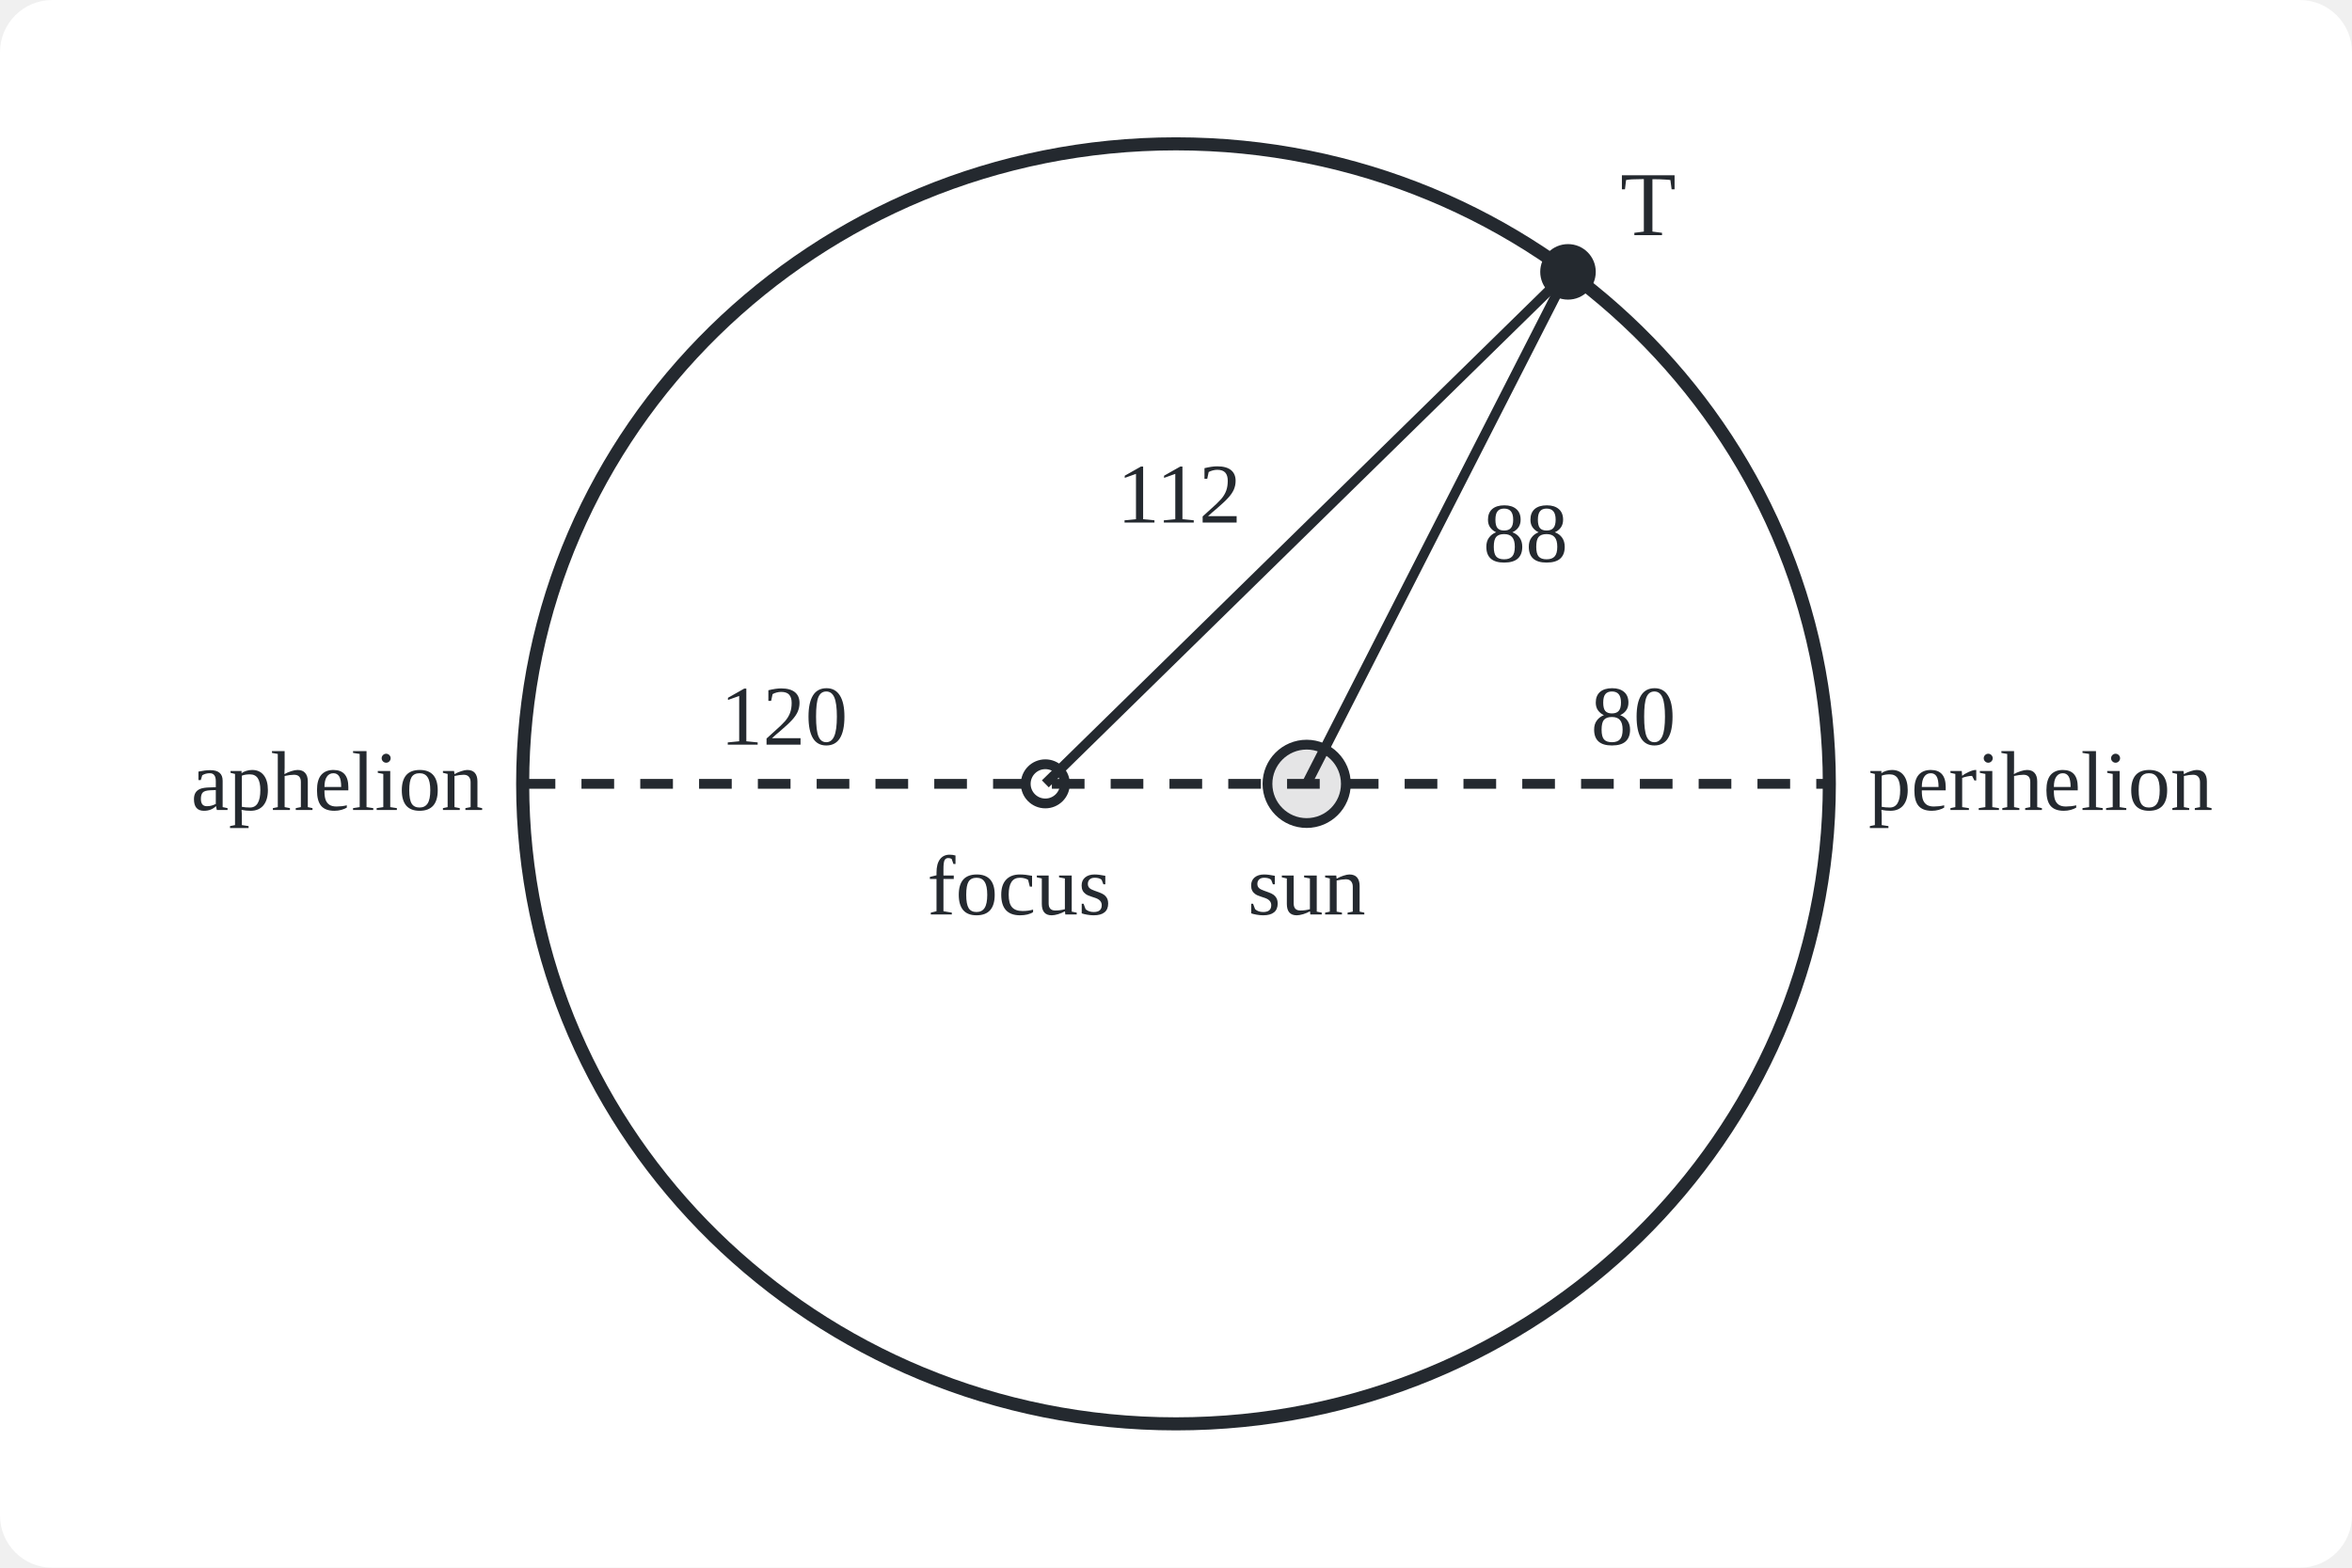
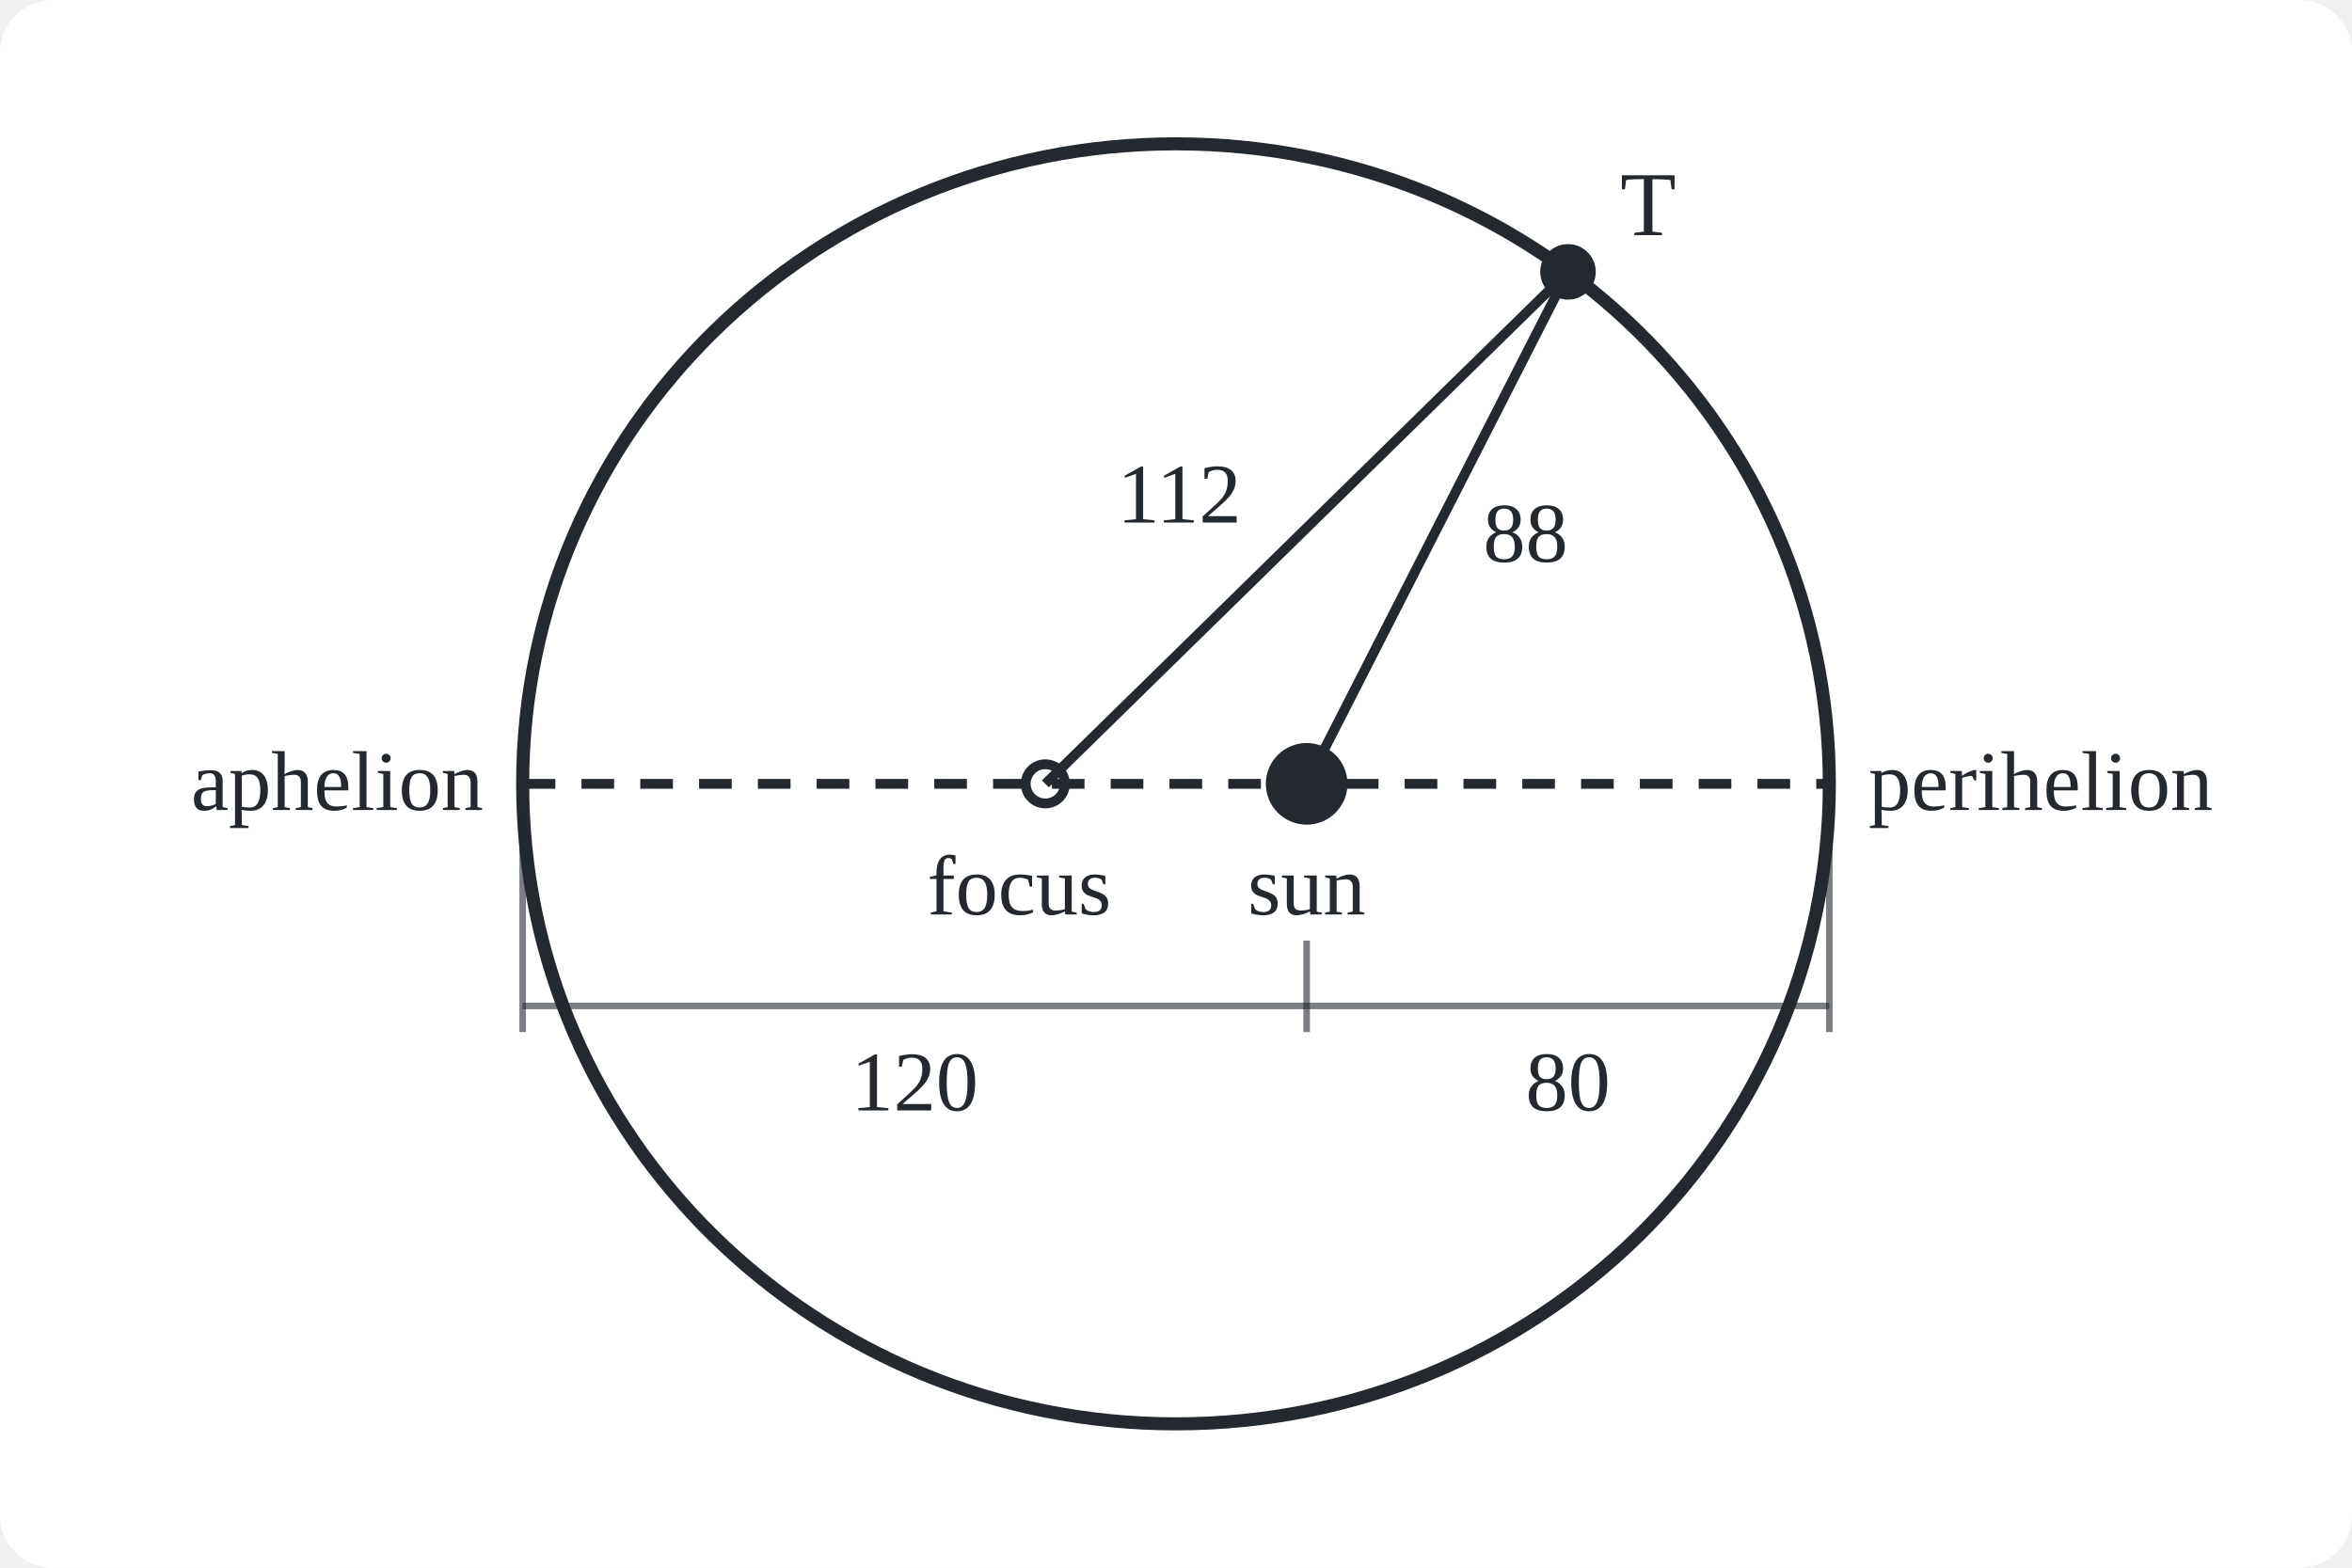
<svg xmlns="http://www.w3.org/2000/svg" viewBox="0 0 360 240" width="360" height="240" style="color:#24292f">
  <rect x="0" y="0" width="360" height="240" rx="8" fill="#ffffff" />
  <ellipse cx="180" cy="120" rx="100" ry="97.98" fill="none" stroke="currentColor" stroke-width="2" />
  <line x1="80" y1="120" x2="280" y2="120" stroke="currentColor" stroke-width="1.5" stroke-dasharray="5,4" />
  <line x1="240" y1="41.62" x2="160" y2="120" stroke="currentColor" stroke-width="1.5" />
  <line x1="240" y1="41.62" x2="200" y2="120" stroke="currentColor" stroke-width="1.5" />
-   <circle cx="200" cy="120" r="6" fill="currentColor" fill-opacity="0.12" stroke="currentColor" stroke-width="1.5" />
+   <circle cx="200" cy="120" r="5.5" fill="currentColor" stroke="currentColor" stroke-width="1.5" />
  <circle cx="160" cy="120" r="3" fill="none" stroke="currentColor" stroke-width="1.5" />
  <circle cx="240" cy="41.62" r="3.5" fill="currentColor" stroke="currentColor" stroke-width="1.5" />
  <text x="248" y="36" font-size="14" fill="currentColor">T</text>
  <text x="190" y="80" font-size="13" text-anchor="end" fill="currentColor">112</text>
  <text x="227" y="86" font-size="13" fill="currentColor">88</text>
  <text x="200" y="140" font-size="13" text-anchor="middle" fill="currentColor">sun</text>
  <text x="156" y="140" font-size="13" text-anchor="middle" fill="currentColor">focus</text>
-   <text x="250" y="114" font-size="13" text-anchor="middle" fill="currentColor">80</text>
-   <text x="120" y="114" font-size="13" text-anchor="middle" fill="currentColor">120</text>
+   <line x1="80" y1="124" x2="80" y2="158" stroke="currentColor" stroke-width="1" stroke-opacity="0.6" />
+   <line x1="200" y1="144" x2="200" y2="158" stroke="currentColor" stroke-width="1" stroke-opacity="0.6" />
+   <line x1="280" y1="124" x2="280" y2="158" stroke="currentColor" stroke-width="1" stroke-opacity="0.6" />
+   <line x1="80" y1="154" x2="280" y2="154" stroke="currentColor" stroke-width="1" stroke-opacity="0.6" />
+   <text x="140" y="170" font-size="13" text-anchor="middle" fill="currentColor">120</text>
+   <text x="240" y="170" font-size="13" text-anchor="middle" fill="currentColor">80</text>
  <text x="286" y="124" font-size="13" fill="currentColor">perihelion</text>
  <text x="74" y="124" font-size="13" text-anchor="end" fill="currentColor">aphelion</text>
</svg>
